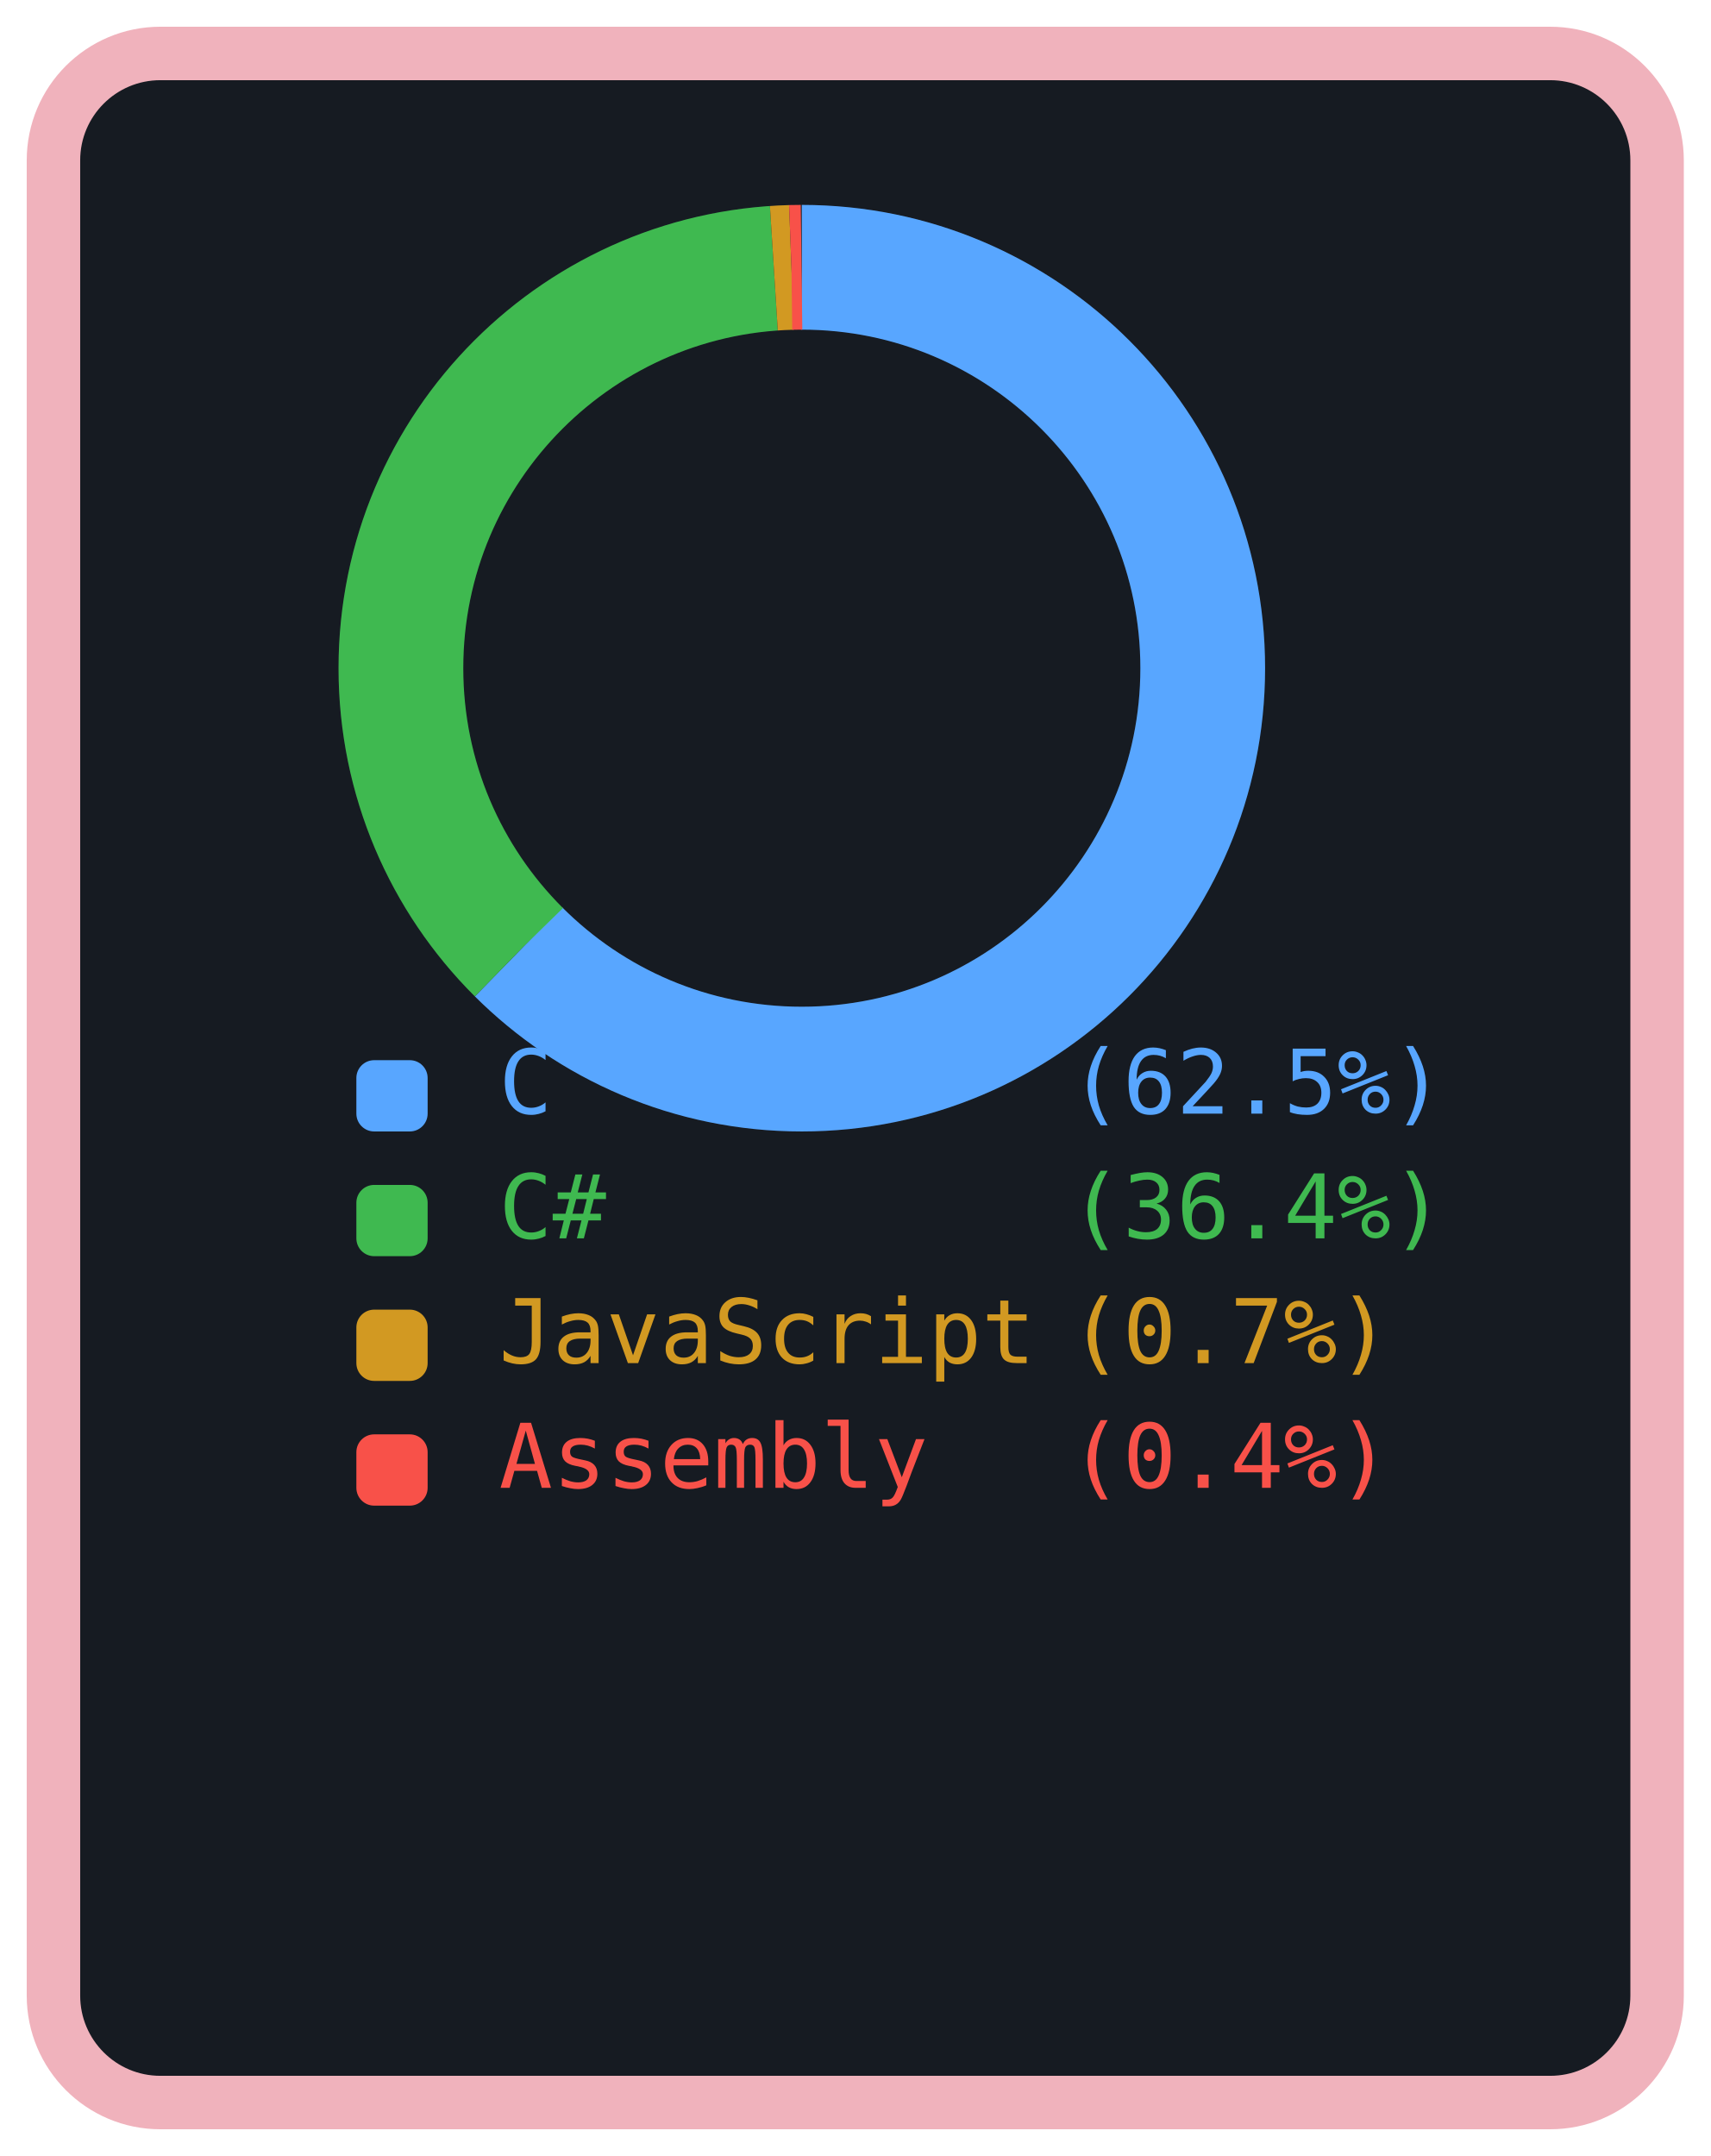
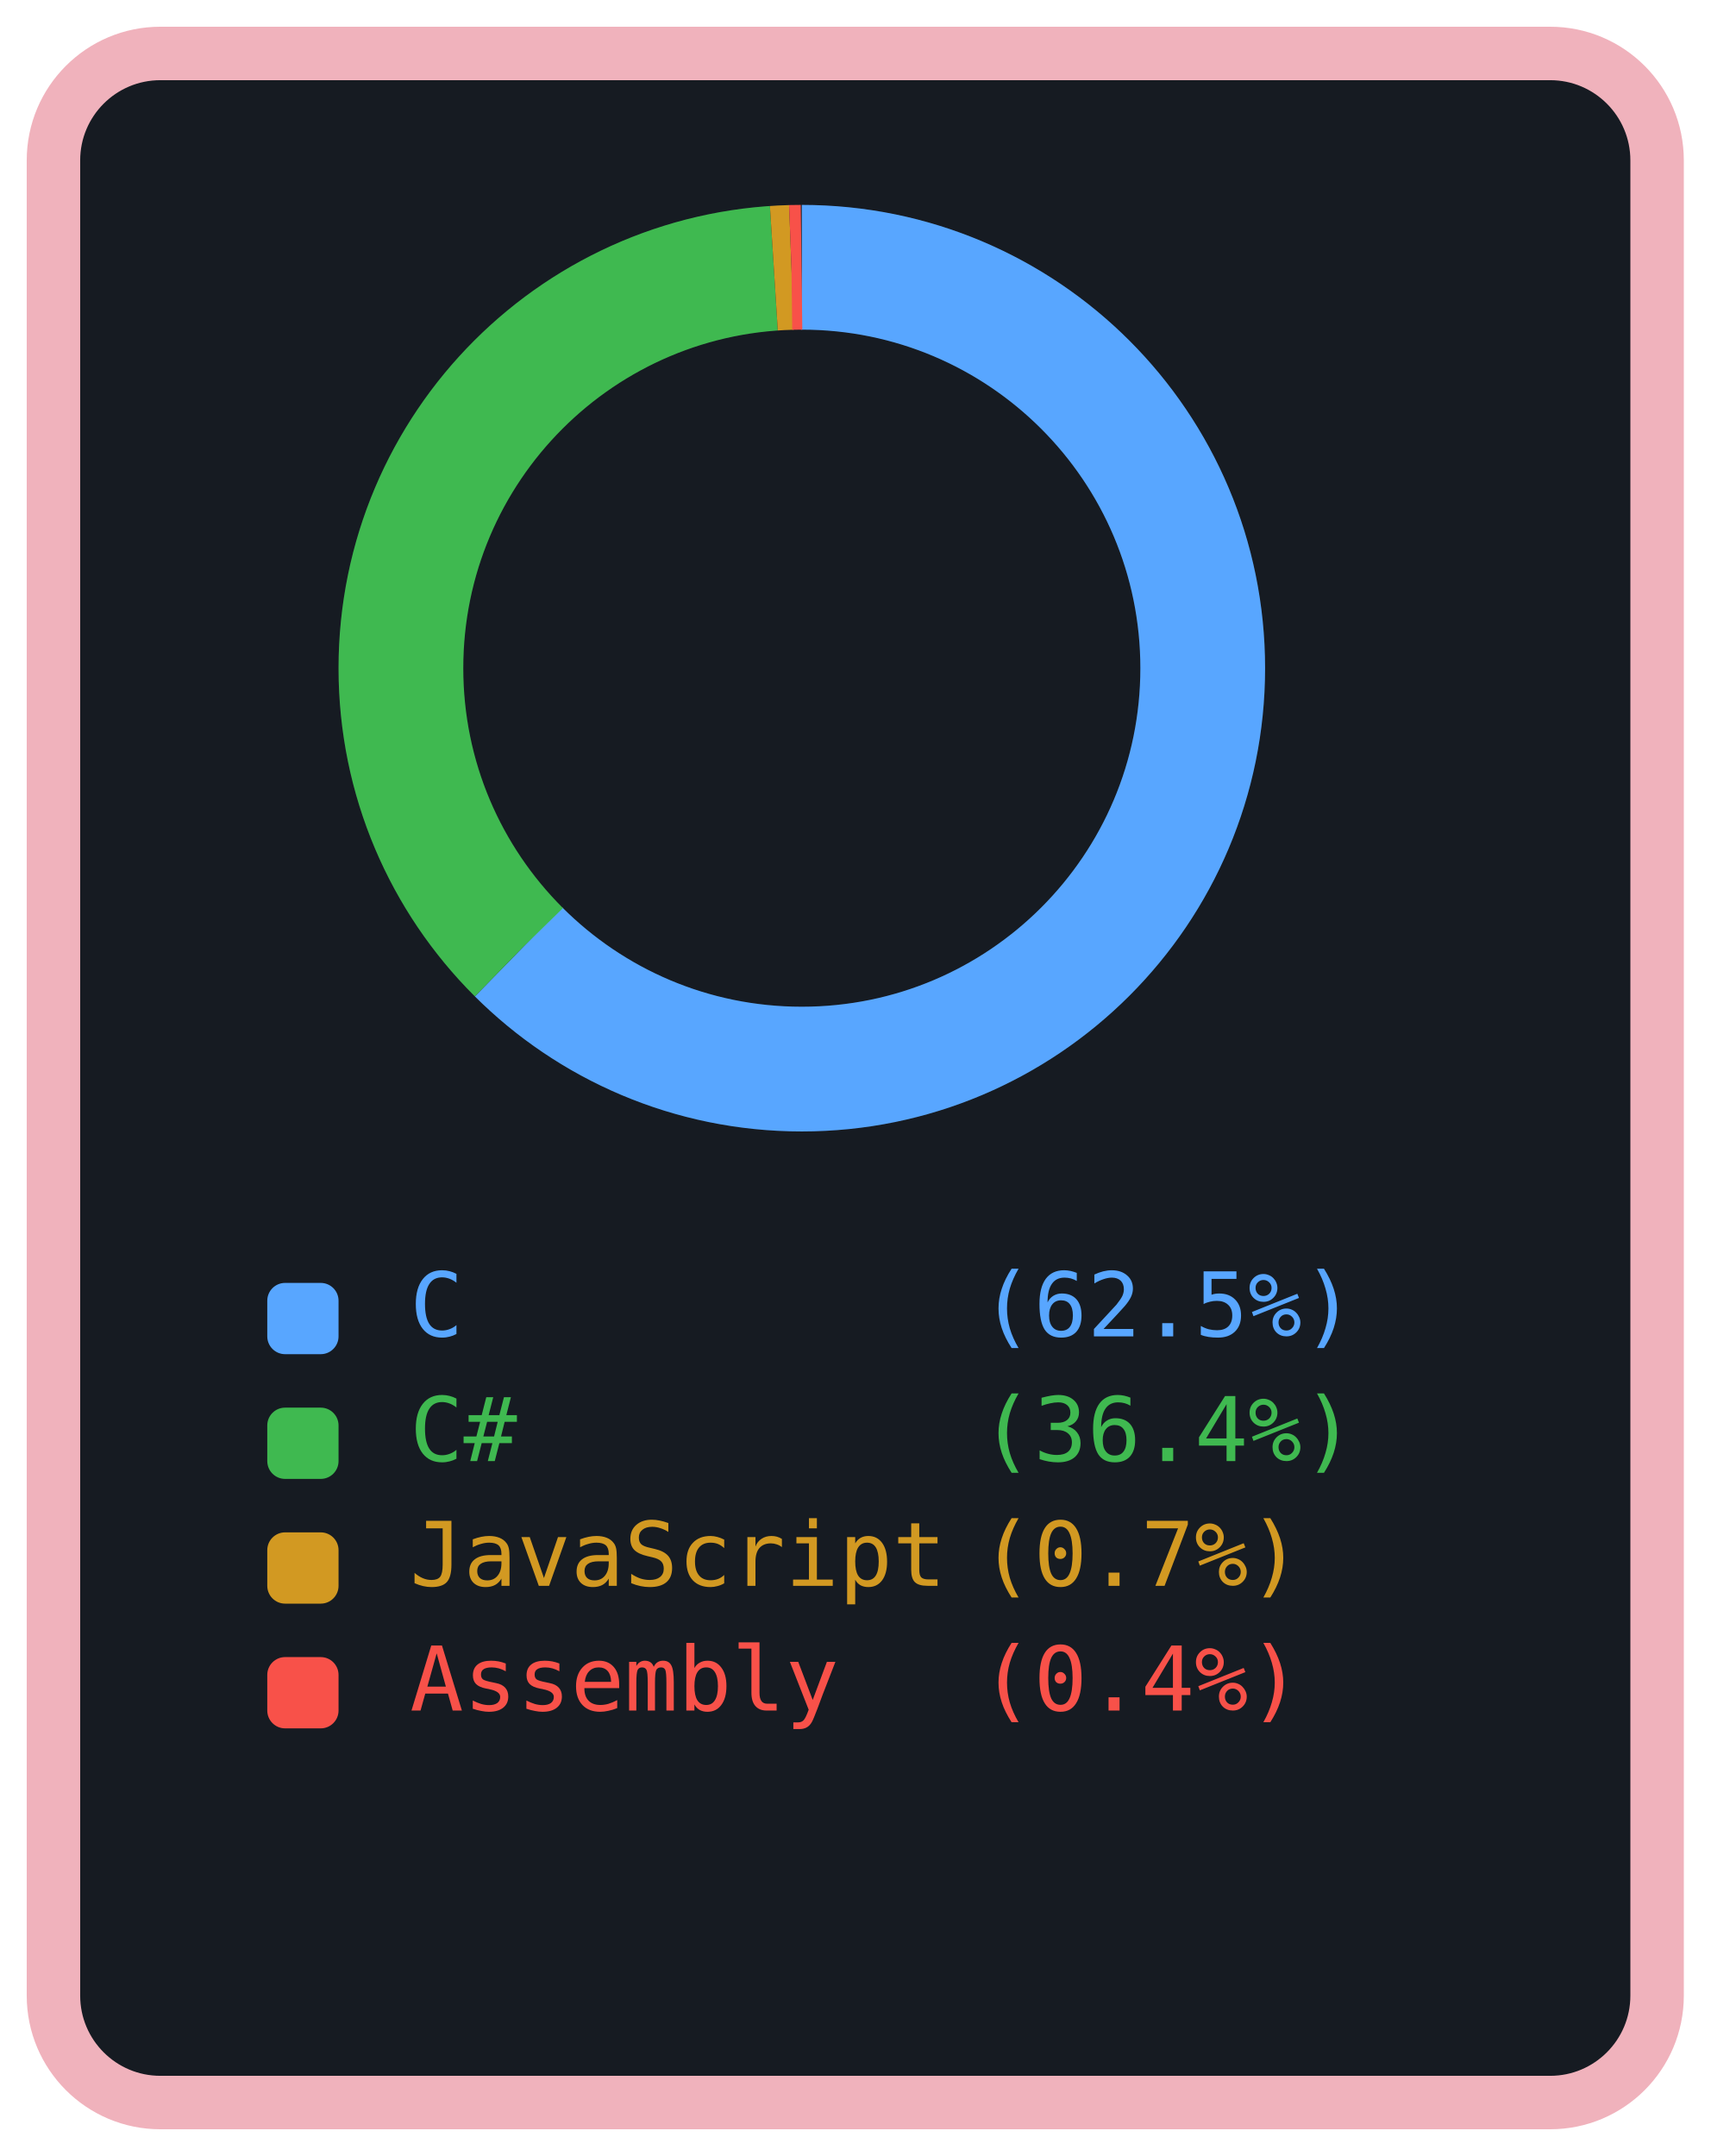
<svg xmlns="http://www.w3.org/2000/svg" width="192" height="242" viewBox="0 0 192 242">
  <style>
		.bg {
			fill: #161B22;
			stroke: #F0B2BC;
			stroke-width: 6;
			rx: 12px;
		}
		</style>
  <rect x="6" y="6" width="180" height="230" class="bg" />
  <g>
    <circle cx="90" cy="75" r="45" fill="none" stroke="#21262d" stroke-width="14" />
    <circle cx="90" cy="75" r="45" fill="none" stroke="#58a6ff" stroke-width="14" stroke-dasharray="176.715 282.743" stroke-dashoffset="0" transform="rotate(-90 90 75)" />
    <g>
-       <rect x="40" y="119" width="8" height="8" rx="2" fill="#58a6ff" />
-       <text x="56" y="125" font-family="monospace" font-size="10" fill="#58a6ff">C</text>
-       <text x="120" y="125" font-family="monospace" font-size="10" fill="#58a6ff">(62.5%)</text>
+       <rect x="30" y="144" width="8" height="8" rx="2" fill="#58a6ff" />
+       <text x="46" y="150" font-family="monospace" font-size="10" fill="#58a6ff">C</text>
+       <text x="110" y="150" font-family="monospace" font-size="10" fill="#58a6ff">(62.5%)</text>
    </g>
    <circle cx="90" cy="75" r="45" fill="none" stroke="#3fb950" stroke-width="14" stroke-dasharray="102.919 282.743" stroke-dashoffset="-176.715" transform="rotate(-90 90 75)" />
    <g>
-       <rect x="40" y="133" width="8" height="8" rx="2" fill="#3fb950" />
-       <text x="56" y="139" font-family="monospace" font-size="10" fill="#3fb950">C#</text>
-       <text x="120" y="139" font-family="monospace" font-size="10" fill="#3fb950">(36.4%)</text>
+       <rect x="30" y="158" width="8" height="8" rx="2" fill="#3fb950" />
+       <text x="46" y="164" font-family="monospace" font-size="10" fill="#3fb950">C#</text>
+       <text x="110" y="164" font-family="monospace" font-size="10" fill="#3fb950">(36.4%)</text>
    </g>
    <circle cx="90" cy="75" r="45" fill="none" stroke="#d29922" stroke-width="14" stroke-dasharray="1.979 282.743" stroke-dashoffset="-279.633" transform="rotate(-90 90 75)" />
    <g>
-       <rect x="40" y="147" width="8" height="8" rx="2" fill="#d29922" />
-       <text x="56" y="153" font-family="monospace" font-size="10" fill="#d29922">JavaScript</text>
-       <text x="120" y="153" font-family="monospace" font-size="10" fill="#d29922">(0.7%)</text>
+       <rect x="30" y="172" width="8" height="8" rx="2" fill="#d29922" />
+       <text x="46" y="178" font-family="monospace" font-size="10" fill="#d29922">JavaScript</text>
+       <text x="110" y="178" font-family="monospace" font-size="10" fill="#d29922">(0.7%)</text>
    </g>
    <circle cx="90" cy="75" r="45" fill="none" stroke="#f85149" stroke-width="14" stroke-dasharray="1.131 282.743" stroke-dashoffset="-281.612" transform="rotate(-90 90 75)" />
    <g>
-       <rect x="40" y="161" width="8" height="8" rx="2" fill="#f85149" />
-       <text x="56" y="167" font-family="monospace" font-size="10" fill="#f85149">Assembly</text>
-       <text x="120" y="167" font-family="monospace" font-size="10" fill="#f85149">(0.4%)</text>
+       <rect x="30" y="186" width="8" height="8" rx="2" fill="#f85149" />
+       <text x="46" y="192" font-family="monospace" font-size="10" fill="#f85149">Assembly</text>
+       <text x="110" y="192" font-family="monospace" font-size="10" fill="#f85149">(0.4%)</text>
    </g>
  </g>
</svg>
